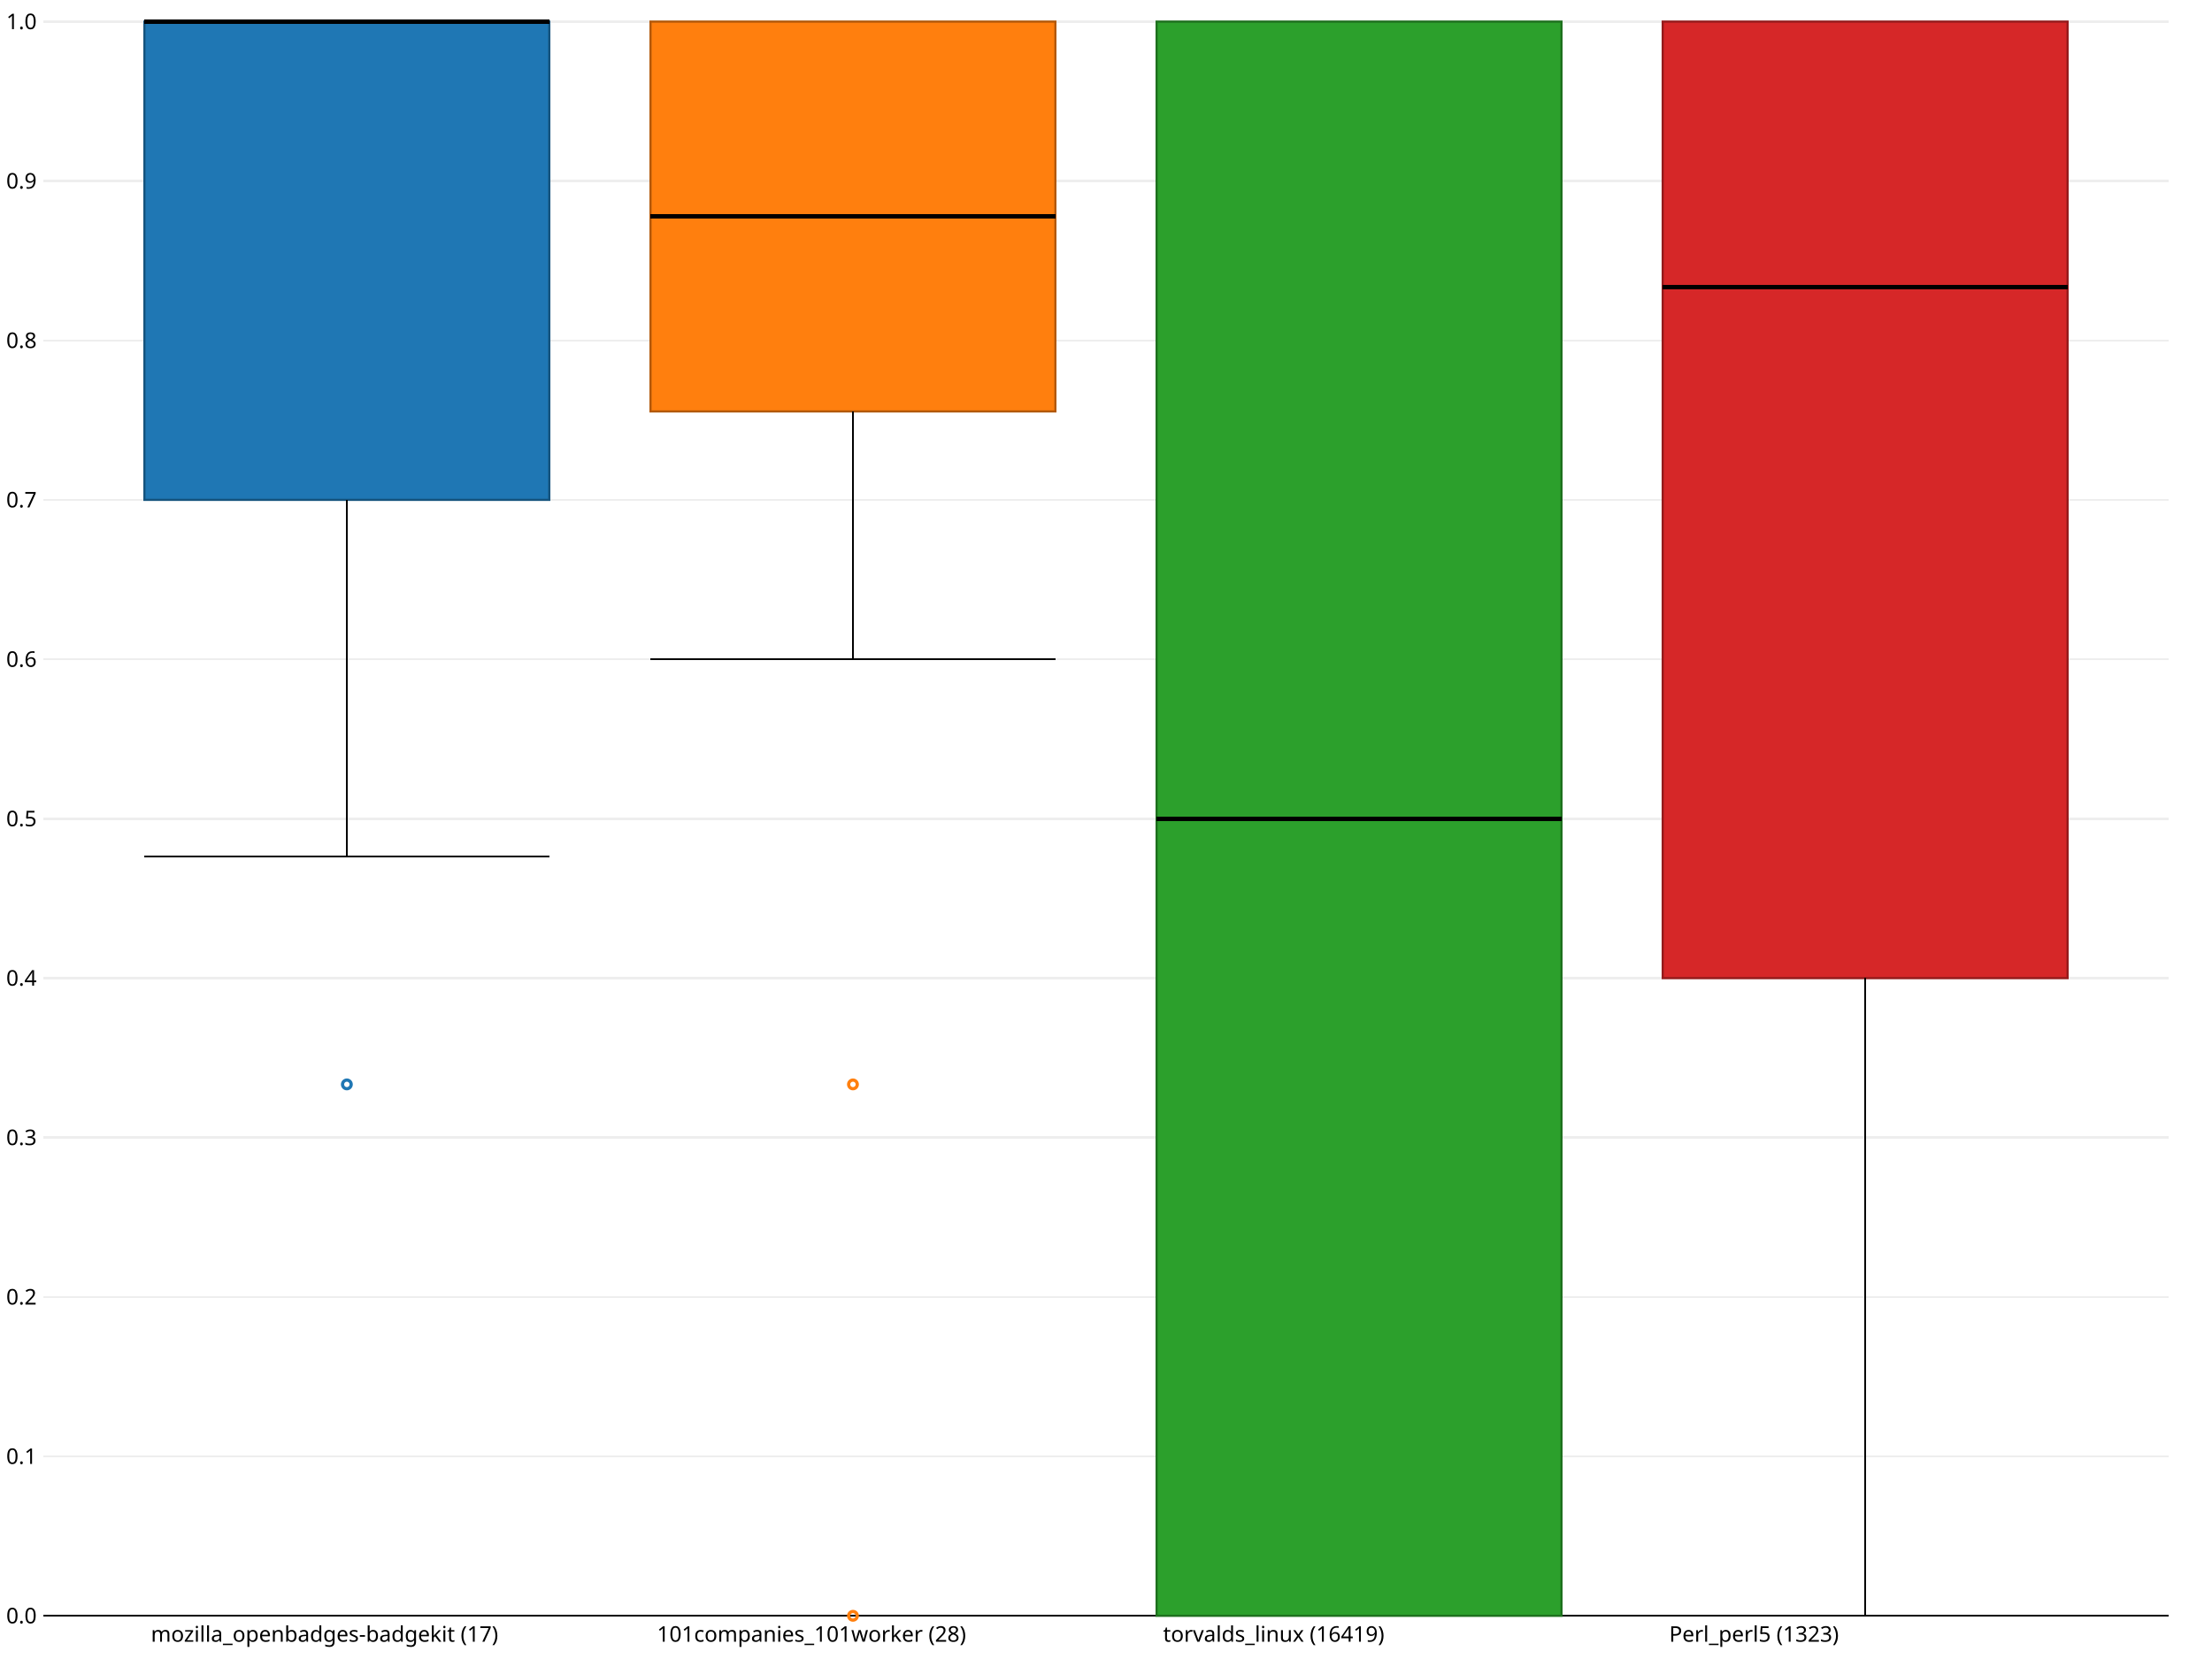
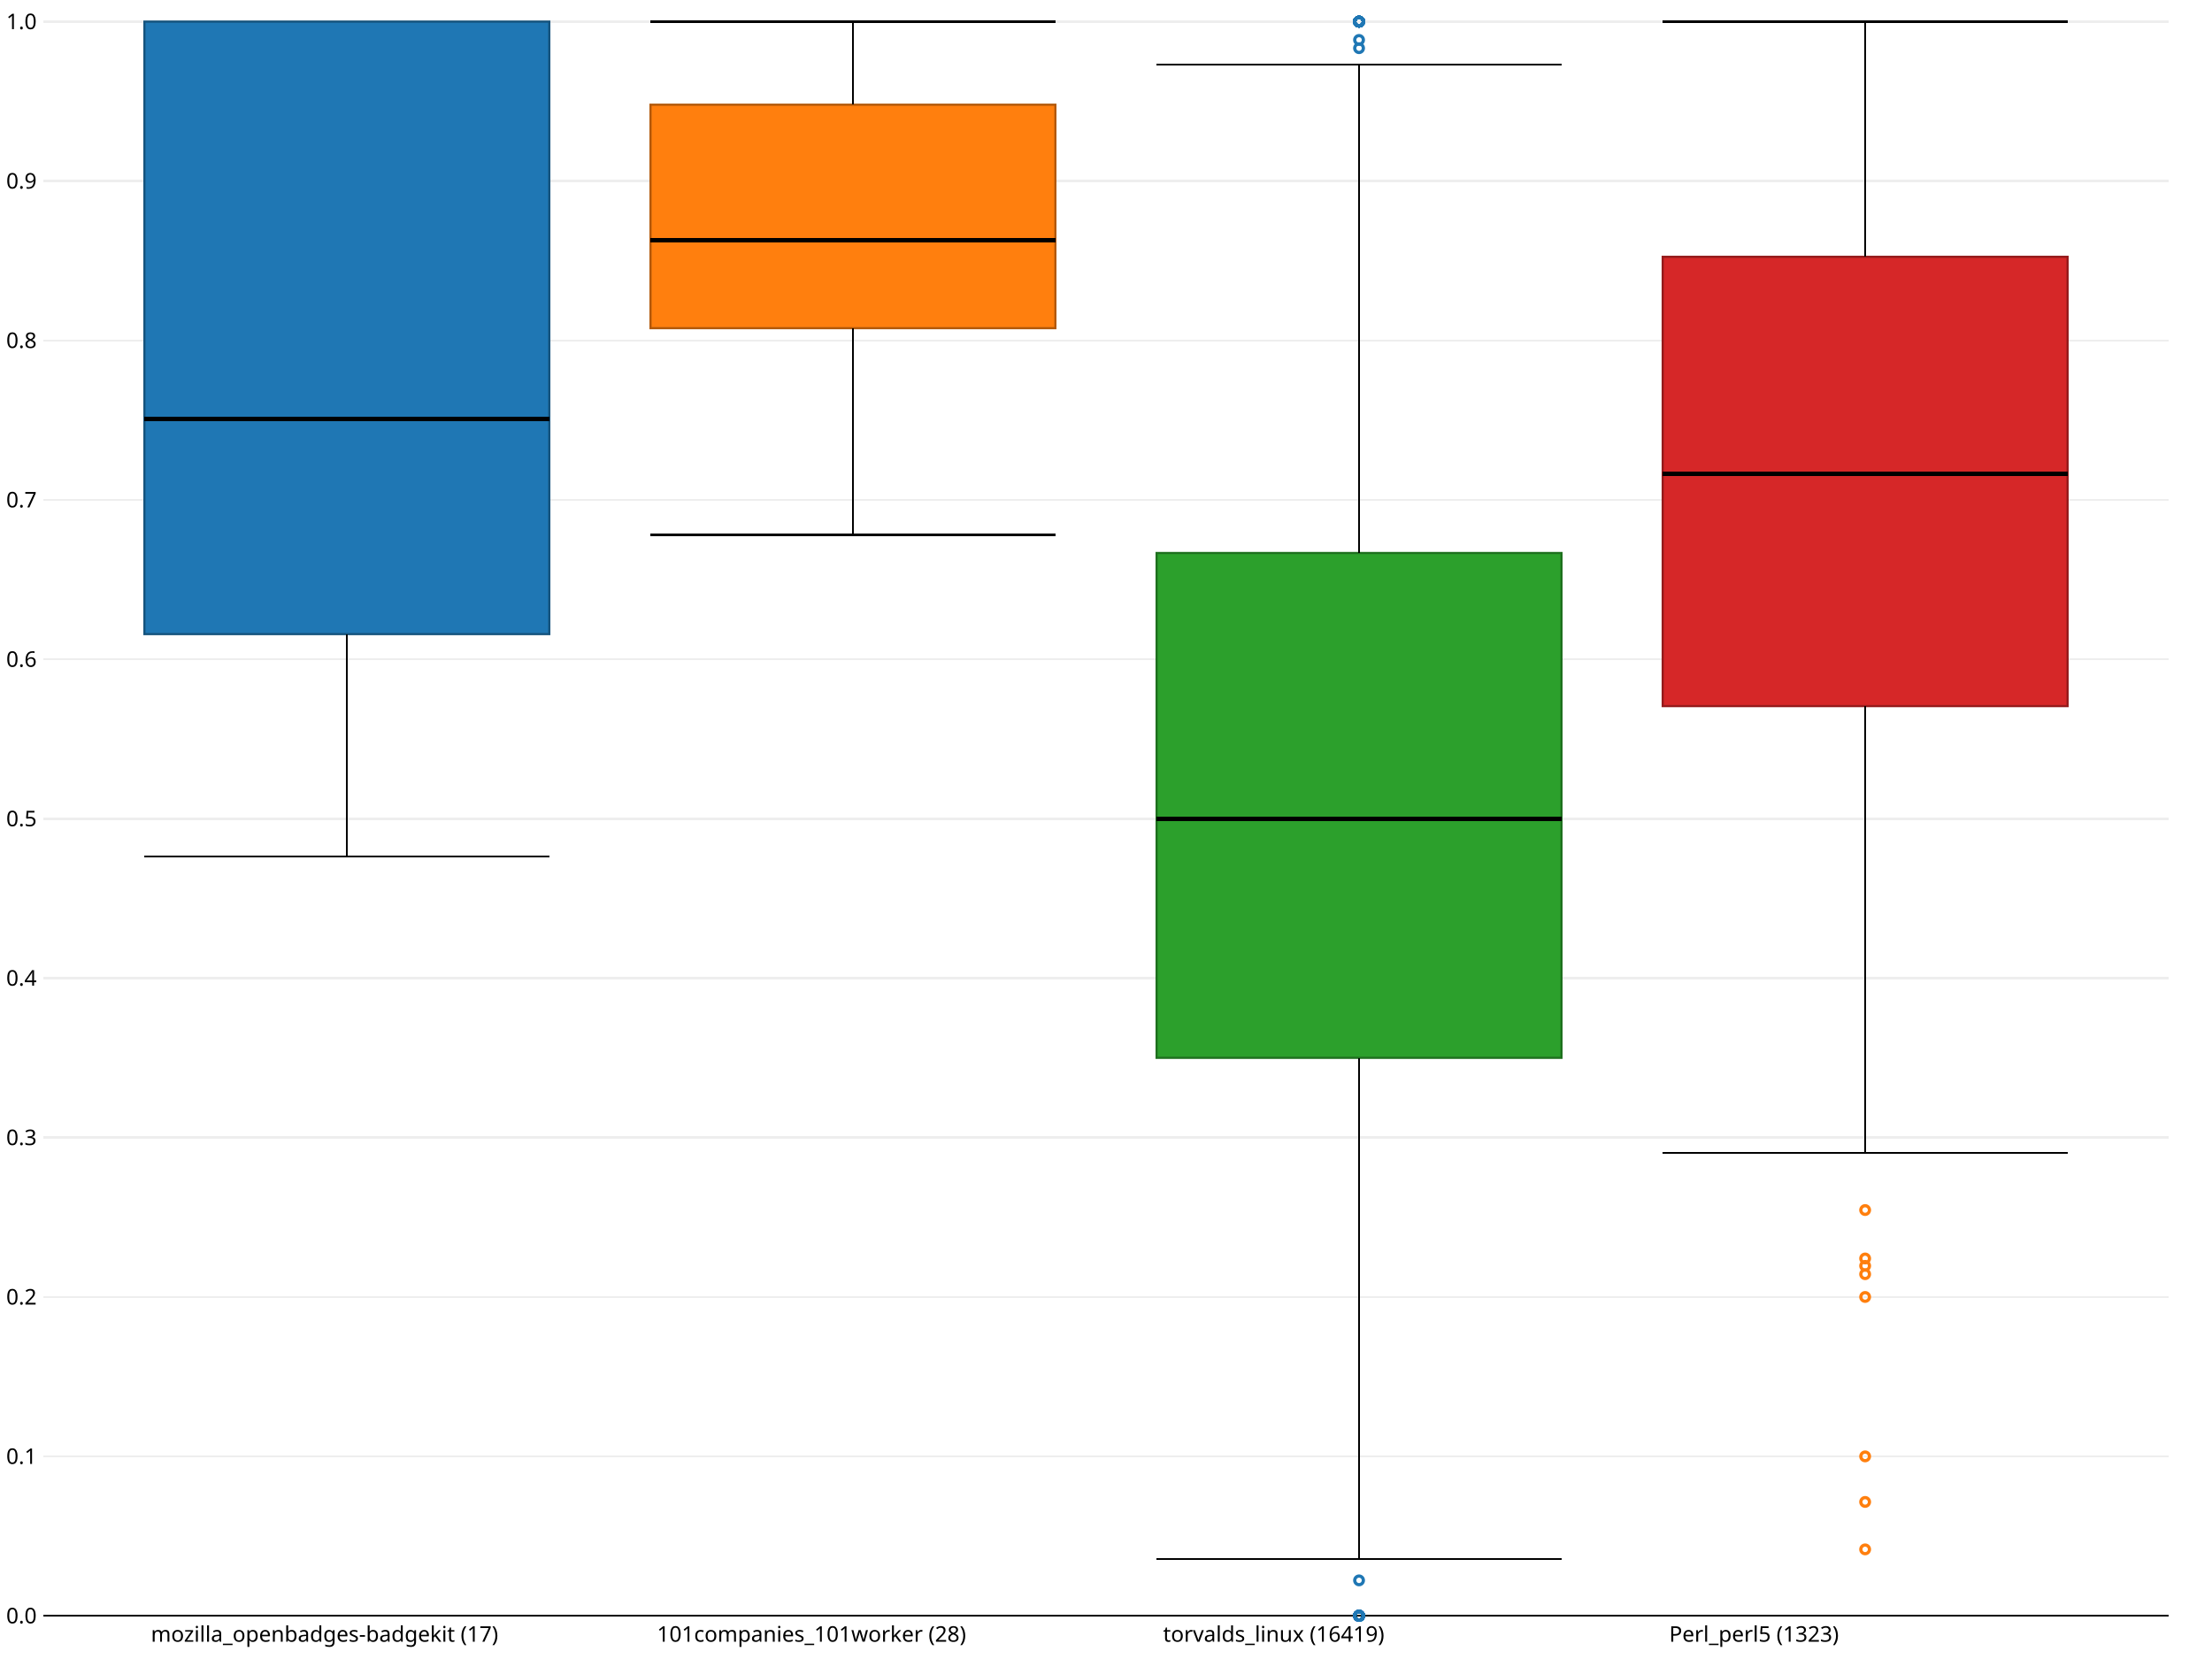
<svg xmlns="http://www.w3.org/2000/svg" xmlns:xlink="http://www.w3.org/1999/xlink" fill="none" font-family="sans-serif" font-size="10px" height="768" stroke="none" stroke-width="1.5" width="1024">
  <g transform="translate(20,10)">
    <line shape-rendering="crispEdges" stroke="rgb(0,0,0)" stroke-width="1" x1="0" x2="984" y1="738.0" y2="738.0" />
    <line shape-rendering="crispEdges" stroke="rgb(238,238,238)" stroke-width="1" x1="0" x2="984" y1="664.2" y2="664.2" />
    <line shape-rendering="crispEdges" stroke="rgb(238,238,238)" stroke-width="1" x1="0" x2="984" y1="590.4" y2="590.4" />
    <line shape-rendering="crispEdges" stroke="rgb(238,238,238)" stroke-width="1" x1="0" x2="984" y1="516.6" y2="516.6" />
    <line shape-rendering="crispEdges" stroke="rgb(238,238,238)" stroke-width="1" x1="0" x2="984" y1="442.8" y2="442.8" />
    <line shape-rendering="crispEdges" stroke="rgb(238,238,238)" stroke-width="1" x1="0" x2="984" y1="369.0" y2="369.0" />
    <line shape-rendering="crispEdges" stroke="rgb(238,238,238)" stroke-width="1" x1="0" x2="984" y1="295.2" y2="295.2" />
    <line shape-rendering="crispEdges" stroke="rgb(238,238,238)" stroke-width="1" x1="0" x2="984" y1="221.4" y2="221.4" />
    <line shape-rendering="crispEdges" stroke="rgb(238,238,238)" stroke-width="1" x1="0" x2="984" y1="147.6" y2="147.6" />
    <line shape-rendering="crispEdges" stroke="rgb(238,238,238)" stroke-width="1" x1="0" x2="984" y1="73.8" y2="73.8" />
    <line shape-rendering="crispEdges" stroke="rgb(238,238,238)" stroke-width="1" x1="0" x2="984" y1="0.0" y2="0.0" />
  </g>
  <g transform="translate(20,10)">
    <text dy=".35em" fill="rgb(0,0,0)" pointer-events="none" text-anchor="end" transform="translate(0,738.0)" x="-3">0.0</text>
    <text dy=".35em" fill="rgb(0,0,0)" pointer-events="none" text-anchor="end" transform="translate(0,664.2)" x="-3">0.1</text>
    <text dy=".35em" fill="rgb(0,0,0)" pointer-events="none" text-anchor="end" transform="translate(0,590.4)" x="-3">0.2</text>
    <text dy=".35em" fill="rgb(0,0,0)" pointer-events="none" text-anchor="end" transform="translate(0,516.6)" x="-3">0.3</text>
    <text dy=".35em" fill="rgb(0,0,0)" pointer-events="none" text-anchor="end" transform="translate(0,442.8)" x="-3">0.4</text>
    <text dy=".35em" fill="rgb(0,0,0)" pointer-events="none" text-anchor="end" transform="translate(0,369.0)" x="-3">0.5</text>
    <text dy=".35em" fill="rgb(0,0,0)" pointer-events="none" text-anchor="end" transform="translate(0,295.2)" x="-3">0.6</text>
    <text dy=".35em" fill="rgb(0,0,0)" pointer-events="none" text-anchor="end" transform="translate(0,221.4)" x="-3">0.7</text>
    <text dy=".35em" fill="rgb(0,0,0)" pointer-events="none" text-anchor="end" transform="translate(0,147.6)" x="-3">0.8</text>
    <text dy=".35em" fill="rgb(0,0,0)" pointer-events="none" text-anchor="end" transform="translate(0,73.8)" x="-3">0.9</text>
    <text dy=".35em" fill="rgb(0,0,0)" pointer-events="none" text-anchor="end" transform="translate(0,0.0)" x="-3">1.0</text>
  </g>
  <g transform="translate(20,10)">
    <line shape-rendering="crispEdges" stroke="rgb(0,0,0)" stroke-width="1" x1="0" x2="984" y1="738" y2="738" />
  </g>
  <g transform="translate(20,10)">
    <text fill="rgb(0,0,0)" pointer-events="none" transform="translate(46.85714,753)" x="3" y="-3">mozilla_openbadges-badgekit (17)</text>
    <text fill="rgb(0,0,0)" pointer-events="none" transform="translate(281.1429,753)" x="3" y="-3">101companies_101worker (28)</text>
    <text fill="rgb(0,0,0)" pointer-events="none" transform="translate(515.4286,753)" x="3" y="-3">torvalds_linux (16419)</text>
    <text fill="rgb(0,0,0)" pointer-events="none" transform="translate(749.7143,753)" x="3" y="-3">Perl_perl5 (1323)</text>
  </g>
  <g transform="translate(20,10)">
    <g transform="translate(46.85714,0)">
-       <rect fill="rgb(31,119,180)" height="221.4" stroke="rgb(21,83,125)" stroke-width="1.0" width="187.429" />
+       <rect fill="rgb(31,119,180)" height="283.547" stroke="rgb(21,83,125)" stroke-width="1.0" width="187.429" />
    </g>
    <g transform="translate(46.85714,0)">
-       <line shape-rendering="crispEdges" stroke="rgb(0,0,0)" stroke-width="2" x1="0.0" x2="187.429" y1="0.0" y2="0.0" />
+       <line shape-rendering="crispEdges" stroke="rgb(0,0,0)" stroke-width="2" x1="0.0" x2="187.429" y1="183.965" y2="183.965" />
    </g>
    <g transform="translate(46.85714,0)">
      <line shape-rendering="crispEdges" stroke="rgb(0,0,0)" stroke-width="1" x1="0" x2="187.429" y1="386.571" y2="386.571" />
    </g>
    <g transform="translate(46.85714,0)">
-       <line shape-rendering="crispEdges" stroke="rgb(0,0,0)" stroke-width="1" x1="93.714" x2="93.714" y1="221.4" y2="386.571" />
+       <line shape-rendering="crispEdges" stroke="rgb(0,0,0)" stroke-width="1" x1="93.714" x2="93.714" y1="283.547" y2="386.571" />
    </g>
    <g transform="translate(46.85714,0)" />
    <g transform="translate(46.85714,0)" />
-     <g transform="translate(46.85714,0)">
-       <a xlink:title="0.3333333333333333">
-         <circle cx="93.714" cy="492.0" fill="none" r="2.0" stroke="rgb(31,119,180)" />
-       </a>
-     </g>
-     <g transform="translate(281.1429,0)">
-       <rect fill="rgb(255,127,14)" height="180.466" stroke="rgb(178,88,9)" stroke-width="1.0" width="187.429" />
-     </g>
-     <g transform="translate(281.1429,0)">
-       <line shape-rendering="crispEdges" stroke="rgb(0,0,0)" stroke-width="2" x1="0.0" x2="187.429" y1="90.218" y2="90.218" />
-     </g>
-     <g transform="translate(281.1429,0)">
-       <line shape-rendering="crispEdges" stroke="rgb(0,0,0)" stroke-width="1" x1="0" x2="187.429" y1="295.2" y2="295.2" />
-     </g>
-     <g transform="translate(281.1429,0)">
-       <line shape-rendering="crispEdges" stroke="rgb(0,0,0)" stroke-width="1" x1="93.714" x2="93.714" y1="180.466" y2="295.2" />
+     <g transform="translate(46.85714,0)" />
+     <g transform="translate(281.1429,0)">
+       <rect fill="rgb(255,127,14)" height="103.449" stroke="rgb(178,88,9)" stroke-width="1.0" width="187.429" y="38.474" />
+     </g>
+     <g transform="translate(281.1429,0)">
+       <line shape-rendering="crispEdges" stroke="rgb(0,0,0)" stroke-width="2" x1="0.0" x2="187.429" y1="101.355" y2="101.355" />
+     </g>
+     <g transform="translate(281.1429,0)">
+       <line shape-rendering="crispEdges" stroke="rgb(0,0,0)" stroke-width="1" x1="0" x2="187.429" y1="237.517" y2="237.517" />
+     </g>
+     <g transform="translate(281.1429,0)">
+       <line shape-rendering="crispEdges" stroke="rgb(0,0,0)" stroke-width="1" x1="93.714" x2="93.714" y1="141.923" y2="237.517" />
+     </g>
+     <g transform="translate(281.1429,0)">
+       <line shape-rendering="crispEdges" stroke="rgb(0,0,0)" stroke-width="1" x1="0" x2="187.429" y1="0.0" y2="0.0" />
+     </g>
+     <g transform="translate(281.1429,0)">
+       <line shape-rendering="crispEdges" stroke="rgb(0,0,0)" stroke-width="1" x1="93.714" x2="93.714" y1="0.0" y2="38.474" />
    </g>
    <g transform="translate(281.1429,0)" />
-     <g transform="translate(281.1429,0)" />
-     <g transform="translate(281.1429,0)">
-       <a xlink:title="0.0">
-         <circle cx="93.714" cy="738.0" fill="none" r="2.0" stroke="rgb(255,127,14)" />
-       </a>
-       <a xlink:title="0.3333333333333333">
-         <circle cx="93.714" cy="492.0" fill="none" r="2.0" stroke="rgb(255,127,14)" />
-       </a>
-     </g>
-     <g transform="translate(515.4286,0)">
-       <rect fill="rgb(44,160,44)" height="738.0" stroke="rgb(30,112,30)" stroke-width="1.0" width="187.429" />
+     <g transform="translate(515.4286,0)">
+       <rect fill="rgb(44,160,44)" height="233.7" stroke="rgb(30,112,30)" stroke-width="1.0" width="187.429" y="246.0" />
    </g>
    <g transform="translate(515.4286,0)">
      <line shape-rendering="crispEdges" stroke="rgb(0,0,0)" stroke-width="2" x1="0.0" x2="187.429" y1="369.0" y2="369.0" />
    </g>
-     <g transform="translate(515.4286,0)" />
-     <g transform="translate(515.4286,0)" />
-     <g transform="translate(515.4286,0)" />
-     <g transform="translate(515.4286,0)" />
-     <g transform="translate(515.4286,0)" />
-     <g transform="translate(749.7143,0)">
-       <rect fill="rgb(214,39,40)" height="442.8" stroke="rgb(149,27,28)" stroke-width="1.0" width="187.429" />
-     </g>
-     <g transform="translate(749.7143,0)">
-       <line shape-rendering="crispEdges" stroke="rgb(0,0,0)" stroke-width="2" x1="0.0" x2="187.429" y1="123.0" y2="123.0" />
-     </g>
-     <g transform="translate(749.7143,0)">
-       <line shape-rendering="crispEdges" stroke="rgb(0,0,0)" stroke-width="1" x1="0" x2="187.429" y1="738.0" y2="738.0" />
-     </g>
-     <g transform="translate(749.7143,0)">
-       <line shape-rendering="crispEdges" stroke="rgb(0,0,0)" stroke-width="1" x1="93.714" x2="93.714" y1="442.8" y2="738.0" />
-     </g>
-     <g transform="translate(749.7143,0)" />
-     <g transform="translate(749.7143,0)" />
-     <g transform="translate(749.7143,0)" />
+     <g transform="translate(515.4286,0)">
+       <line shape-rendering="crispEdges" stroke="rgb(0,0,0)" stroke-width="1" x1="0" x2="187.429" y1="711.643" y2="711.643" />
+     </g>
+     <g transform="translate(515.4286,0)">
+       <line shape-rendering="crispEdges" stroke="rgb(0,0,0)" stroke-width="1" x1="93.714" x2="93.714" y1="479.7" y2="711.643" />
+     </g>
+     <g transform="translate(515.4286,0)">
+       <line shape-rendering="crispEdges" stroke="rgb(0,0,0)" stroke-width="1" x1="0" x2="187.429" y1="19.946" y2="19.946" />
+     </g>
+     <g transform="translate(515.4286,0)">
+       <line shape-rendering="crispEdges" stroke="rgb(0,0,0)" stroke-width="1" x1="93.714" x2="93.714" y1="19.946" y2="246.0" />
+     </g>
+     <g transform="translate(515.4286,0)">
+       <a xlink:title="1.0">
+         <circle cx="93.714" cy="0.0" fill="none" r="2.0" stroke="rgb(31,119,180)" />
+       </a>
+       <a xlink:title="0.0">
+         <circle cx="93.714" cy="738.0" fill="none" r="2.0" stroke="rgb(31,119,180)" />
+       </a>
+       <a xlink:title="1.0">
+         <circle cx="93.714" cy="0.0" fill="none" r="2.0" stroke="rgb(31,119,180)" />
+       </a>
+       <a xlink:title="1.0">
+         <circle cx="93.714" cy="0.0" fill="none" r="2.0" stroke="rgb(31,119,180)" />
+       </a>
+       <a xlink:title="0.0">
+         <circle cx="93.714" cy="738.0" fill="none" r="2.0" stroke="rgb(31,119,180)" />
+       </a>
+       <a xlink:title="1.0">
+         <circle cx="93.714" cy="0.0" fill="none" r="2.0" stroke="rgb(31,119,180)" />
+       </a>
+       <a xlink:title="1.0">
+         <circle cx="93.714" cy="0.0" fill="none" r="2.0" stroke="rgb(31,119,180)" />
+       </a>
+       <a xlink:title="1.0">
+         <circle cx="93.714" cy="0.0" fill="none" r="2.0" stroke="rgb(31,119,180)" />
+       </a>
+       <a xlink:title="1.0">
+         <circle cx="93.714" cy="0.0" fill="none" r="2.0" stroke="rgb(31,119,180)" />
+       </a>
+       <a xlink:title="0.0">
+         <circle cx="93.714" cy="738.0" fill="none" r="2.0" stroke="rgb(31,119,180)" />
+       </a>
+       <a xlink:title="1.0">
+         <circle cx="93.714" cy="0.0" fill="none" r="2.0" stroke="rgb(31,119,180)" />
+       </a>
+       <a xlink:title="0.0">
+         <circle cx="93.714" cy="738.0" fill="none" r="2.0" stroke="rgb(31,119,180)" />
+       </a>
+       <a xlink:title="0.0">
+         <circle cx="93.714" cy="738.0" fill="none" r="2.0" stroke="rgb(31,119,180)" />
+       </a>
+       <a xlink:title="0.0">
+         <circle cx="93.714" cy="738.0" fill="none" r="2.0" stroke="rgb(31,119,180)" />
+       </a>
+       <a xlink:title="1.0">
+         <circle cx="93.714" cy="0.0" fill="none" r="2.0" stroke="rgb(31,119,180)" />
+       </a>
+       <a xlink:title="0.0">
+         <circle cx="93.714" cy="738.0" fill="none" r="2.0" stroke="rgb(31,119,180)" />
+       </a>
+       <a xlink:title="0.0">
+         <circle cx="93.714" cy="738.0" fill="none" r="2.0" stroke="rgb(31,119,180)" />
+       </a>
+       <a xlink:title="0.0">
+         <circle cx="93.714" cy="738.0" fill="none" r="2.0" stroke="rgb(31,119,180)" />
+       </a>
+       <a xlink:title="1.0">
+         <circle cx="93.714" cy="0.0" fill="none" r="2.0" stroke="rgb(31,119,180)" />
+       </a>
+       <a xlink:title="0.0">
+         <circle cx="93.714" cy="738.0" fill="none" r="2.0" stroke="rgb(31,119,180)" />
+       </a>
+       <a xlink:title="0.0">
+         <circle cx="93.714" cy="738.0" fill="none" r="2.0" stroke="rgb(31,119,180)" />
+       </a>
+       <a xlink:title="1.0">
+         <circle cx="93.714" cy="0.0" fill="none" r="2.0" stroke="rgb(31,119,180)" />
+       </a>
+       <a xlink:title="1.0">
+         <circle cx="93.714" cy="0.0" fill="none" r="2.0" stroke="rgb(31,119,180)" />
+       </a>
+       <a xlink:title="0.9833333333333333">
+         <circle cx="93.714" cy="12.3" fill="none" r="2.0" stroke="rgb(31,119,180)" />
+       </a>
+       <a xlink:title="1.0">
+         <circle cx="93.714" cy="0.0" fill="none" r="2.0" stroke="rgb(31,119,180)" />
+       </a>
+       <a xlink:title="1.0">
+         <circle cx="93.714" cy="0.0" fill="none" r="2.0" stroke="rgb(31,119,180)" />
+       </a>
+       <a xlink:title="0.0">
+         <circle cx="93.714" cy="738.0" fill="none" r="2.0" stroke="rgb(31,119,180)" />
+       </a>
+       <a xlink:title="1.0">
+         <circle cx="93.714" cy="0.0" fill="none" r="2.0" stroke="rgb(31,119,180)" />
+       </a>
+       <a xlink:title="1.0">
+         <circle cx="93.714" cy="0.0" fill="none" r="2.0" stroke="rgb(31,119,180)" />
+       </a>
+       <a xlink:title="0.0">
+         <circle cx="93.714" cy="738.0" fill="none" r="2.0" stroke="rgb(31,119,180)" />
+       </a>
+       <a xlink:title="0.0">
+         <circle cx="93.714" cy="738.0" fill="none" r="2.0" stroke="rgb(31,119,180)" />
+       </a>
+       <a xlink:title="1.0">
+         <circle cx="93.714" cy="0.0" fill="none" r="2.0" stroke="rgb(31,119,180)" />
+       </a>
+       <a xlink:title="1.0">
+         <circle cx="93.714" cy="0.0" fill="none" r="2.0" stroke="rgb(31,119,180)" />
+       </a>
+       <a xlink:title="0.0">
+         <circle cx="93.714" cy="738.0" fill="none" r="2.0" stroke="rgb(31,119,180)" />
+       </a>
+       <a xlink:title="0.0">
+         <circle cx="93.714" cy="738.0" fill="none" r="2.0" stroke="rgb(31,119,180)" />
+       </a>
+       <a xlink:title="1.0">
+         <circle cx="93.714" cy="0.0" fill="none" r="2.0" stroke="rgb(31,119,180)" />
+       </a>
+       <a xlink:title="0.0">
+         <circle cx="93.714" cy="738.0" fill="none" r="2.0" stroke="rgb(31,119,180)" />
+       </a>
+       <a xlink:title="0.9885057471264368">
+         <circle cx="93.714" cy="8.483" fill="none" r="2.0" stroke="rgb(31,119,180)" />
+       </a>
+       <a xlink:title="1.0">
+         <circle cx="93.714" cy="0.0" fill="none" r="2.0" stroke="rgb(31,119,180)" />
+       </a>
+       <a xlink:title="0.0">
+         <circle cx="93.714" cy="738.0" fill="none" r="2.0" stroke="rgb(31,119,180)" />
+       </a>
+       <a xlink:title="0.0">
+         <circle cx="93.714" cy="738.0" fill="none" r="2.0" stroke="rgb(31,119,180)" />
+       </a>
+       <a xlink:title="0.0">
+         <circle cx="93.714" cy="738.0" fill="none" r="2.0" stroke="rgb(31,119,180)" />
+       </a>
+       <a xlink:title="0.0">
+         <circle cx="93.714" cy="738.0" fill="none" r="2.0" stroke="rgb(31,119,180)" />
+       </a>
+       <a xlink:title="1.0">
+         <circle cx="93.714" cy="0.0" fill="none" r="2.0" stroke="rgb(31,119,180)" />
+       </a>
+       <a xlink:title="0.0">
+         <circle cx="93.714" cy="738.0" fill="none" r="2.0" stroke="rgb(31,119,180)" />
+       </a>
+       <a xlink:title="0.0">
+         <circle cx="93.714" cy="738.0" fill="none" r="2.0" stroke="rgb(31,119,180)" />
+       </a>
+       <a xlink:title="1.0">
+         <circle cx="93.714" cy="0.0" fill="none" r="2.0" stroke="rgb(31,119,180)" />
+       </a>
+       <a xlink:title="1.0">
+         <circle cx="93.714" cy="0.0" fill="none" r="2.0" stroke="rgb(31,119,180)" />
+       </a>
+       <a xlink:title="0.0">
+         <circle cx="93.714" cy="738.0" fill="none" r="2.0" stroke="rgb(31,119,180)" />
+       </a>
+       <a xlink:title="1.0">
+         <circle cx="93.714" cy="0.0" fill="none" r="2.0" stroke="rgb(31,119,180)" />
+       </a>
+       <a xlink:title="1.0">
+         <circle cx="93.714" cy="0.0" fill="none" r="2.0" stroke="rgb(31,119,180)" />
+       </a>
+       <a xlink:title="0.0">
+         <circle cx="93.714" cy="738.0" fill="none" r="2.0" stroke="rgb(31,119,180)" />
+       </a>
+       <a xlink:title="1.0">
+         <circle cx="93.714" cy="0.0" fill="none" r="2.0" stroke="rgb(31,119,180)" />
+       </a>
+       <a xlink:title="0.0">
+         <circle cx="93.714" cy="738.0" fill="none" r="2.0" stroke="rgb(31,119,180)" />
+       </a>
+       <a xlink:title="0.0">
+         <circle cx="93.714" cy="738.0" fill="none" r="2.0" stroke="rgb(31,119,180)" />
+       </a>
+       <a xlink:title="0.0">
+         <circle cx="93.714" cy="738.0" fill="none" r="2.0" stroke="rgb(31,119,180)" />
+       </a>
+       <a xlink:title="1.0">
+         <circle cx="93.714" cy="0.0" fill="none" r="2.0" stroke="rgb(31,119,180)" />
+       </a>
+       <a xlink:title="0.0">
+         <circle cx="93.714" cy="738.0" fill="none" r="2.0" stroke="rgb(31,119,180)" />
+       </a>
+       <a xlink:title="0.0">
+         <circle cx="93.714" cy="738.0" fill="none" r="2.0" stroke="rgb(31,119,180)" />
+       </a>
+       <a xlink:title="0.0">
+         <circle cx="93.714" cy="738.0" fill="none" r="2.0" stroke="rgb(31,119,180)" />
+       </a>
+       <a xlink:title="0.0">
+         <circle cx="93.714" cy="738.0" fill="none" r="2.0" stroke="rgb(31,119,180)" />
+       </a>
+       <a xlink:title="0.0">
+         <circle cx="93.714" cy="738.0" fill="none" r="2.0" stroke="rgb(31,119,180)" />
+       </a>
+       <a xlink:title="1.0">
+         <circle cx="93.714" cy="0.0" fill="none" r="2.0" stroke="rgb(31,119,180)" />
+       </a>
+       <a xlink:title="1.0">
+         <circle cx="93.714" cy="0.0" fill="none" r="2.0" stroke="rgb(31,119,180)" />
+       </a>
+       <a xlink:title="0.022222222222222223">
+         <circle cx="93.714" cy="721.6" fill="none" r="2.0" stroke="rgb(31,119,180)" />
+       </a>
+       <a xlink:title="1.0">
+         <circle cx="93.714" cy="0.0" fill="none" r="2.0" stroke="rgb(31,119,180)" />
+       </a>
+     </g>
+     <g transform="translate(749.7143,0)">
+       <rect fill="rgb(214,39,40)" height="207.996" stroke="rgb(149,27,28)" stroke-width="1.0" width="187.429" y="108.885" />
+     </g>
+     <g transform="translate(749.7143,0)">
+       <line shape-rendering="crispEdges" stroke="rgb(0,0,0)" stroke-width="2" x1="0.0" x2="187.429" y1="209.372" y2="209.372" />
+     </g>
+     <g transform="translate(749.7143,0)">
+       <line shape-rendering="crispEdges" stroke="rgb(0,0,0)" stroke-width="1" x1="0" x2="187.429" y1="523.742" y2="523.742" />
+     </g>
+     <g transform="translate(749.7143,0)">
+       <line shape-rendering="crispEdges" stroke="rgb(0,0,0)" stroke-width="1" x1="93.714" x2="93.714" y1="316.881" y2="523.742" />
+     </g>
+     <g transform="translate(749.7143,0)">
+       <line shape-rendering="crispEdges" stroke="rgb(0,0,0)" stroke-width="1" x1="0" x2="187.429" y1="0.0" y2="0.0" />
+     </g>
+     <g transform="translate(749.7143,0)">
+       <line shape-rendering="crispEdges" stroke="rgb(0,0,0)" stroke-width="1" x1="93.714" x2="93.714" y1="0.0" y2="108.885" />
+     </g>
+     <g transform="translate(749.7143,0)">
+       <a xlink:title="0.07142857142857142">
+         <circle cx="93.714" cy="685.286" fill="none" r="2.0" stroke="rgb(255,127,14)" />
+       </a>
+       <a xlink:title="0.21951219512195122">
+         <circle cx="93.714" cy="576.0" fill="none" r="2.0" stroke="rgb(255,127,14)" />
+       </a>
+       <a xlink:title="0.041666666666666664">
+         <circle cx="93.714" cy="707.25" fill="none" r="2.0" stroke="rgb(255,127,14)" />
+       </a>
+       <a xlink:title="0.21428571428571427">
+         <circle cx="93.714" cy="579.857" fill="none" r="2.0" stroke="rgb(255,127,14)" />
+       </a>
+       <a xlink:title="0.22413793103448276">
+         <circle cx="93.714" cy="572.586" fill="none" r="2.0" stroke="rgb(255,127,14)" />
+       </a>
+       <a xlink:title="0.1">
+         <circle cx="93.714" cy="664.2" fill="none" r="2.0" stroke="rgb(255,127,14)" />
+       </a>
+       <a xlink:title="0.2">
+         <circle cx="93.714" cy="590.4" fill="none" r="2.0" stroke="rgb(255,127,14)" />
+       </a>
+       <a xlink:title="0.254520380018388">
+         <circle cx="93.714" cy="550.164" fill="none" r="2.0" stroke="rgb(255,127,14)" />
+       </a>
+     </g>
  </g>
</svg>
